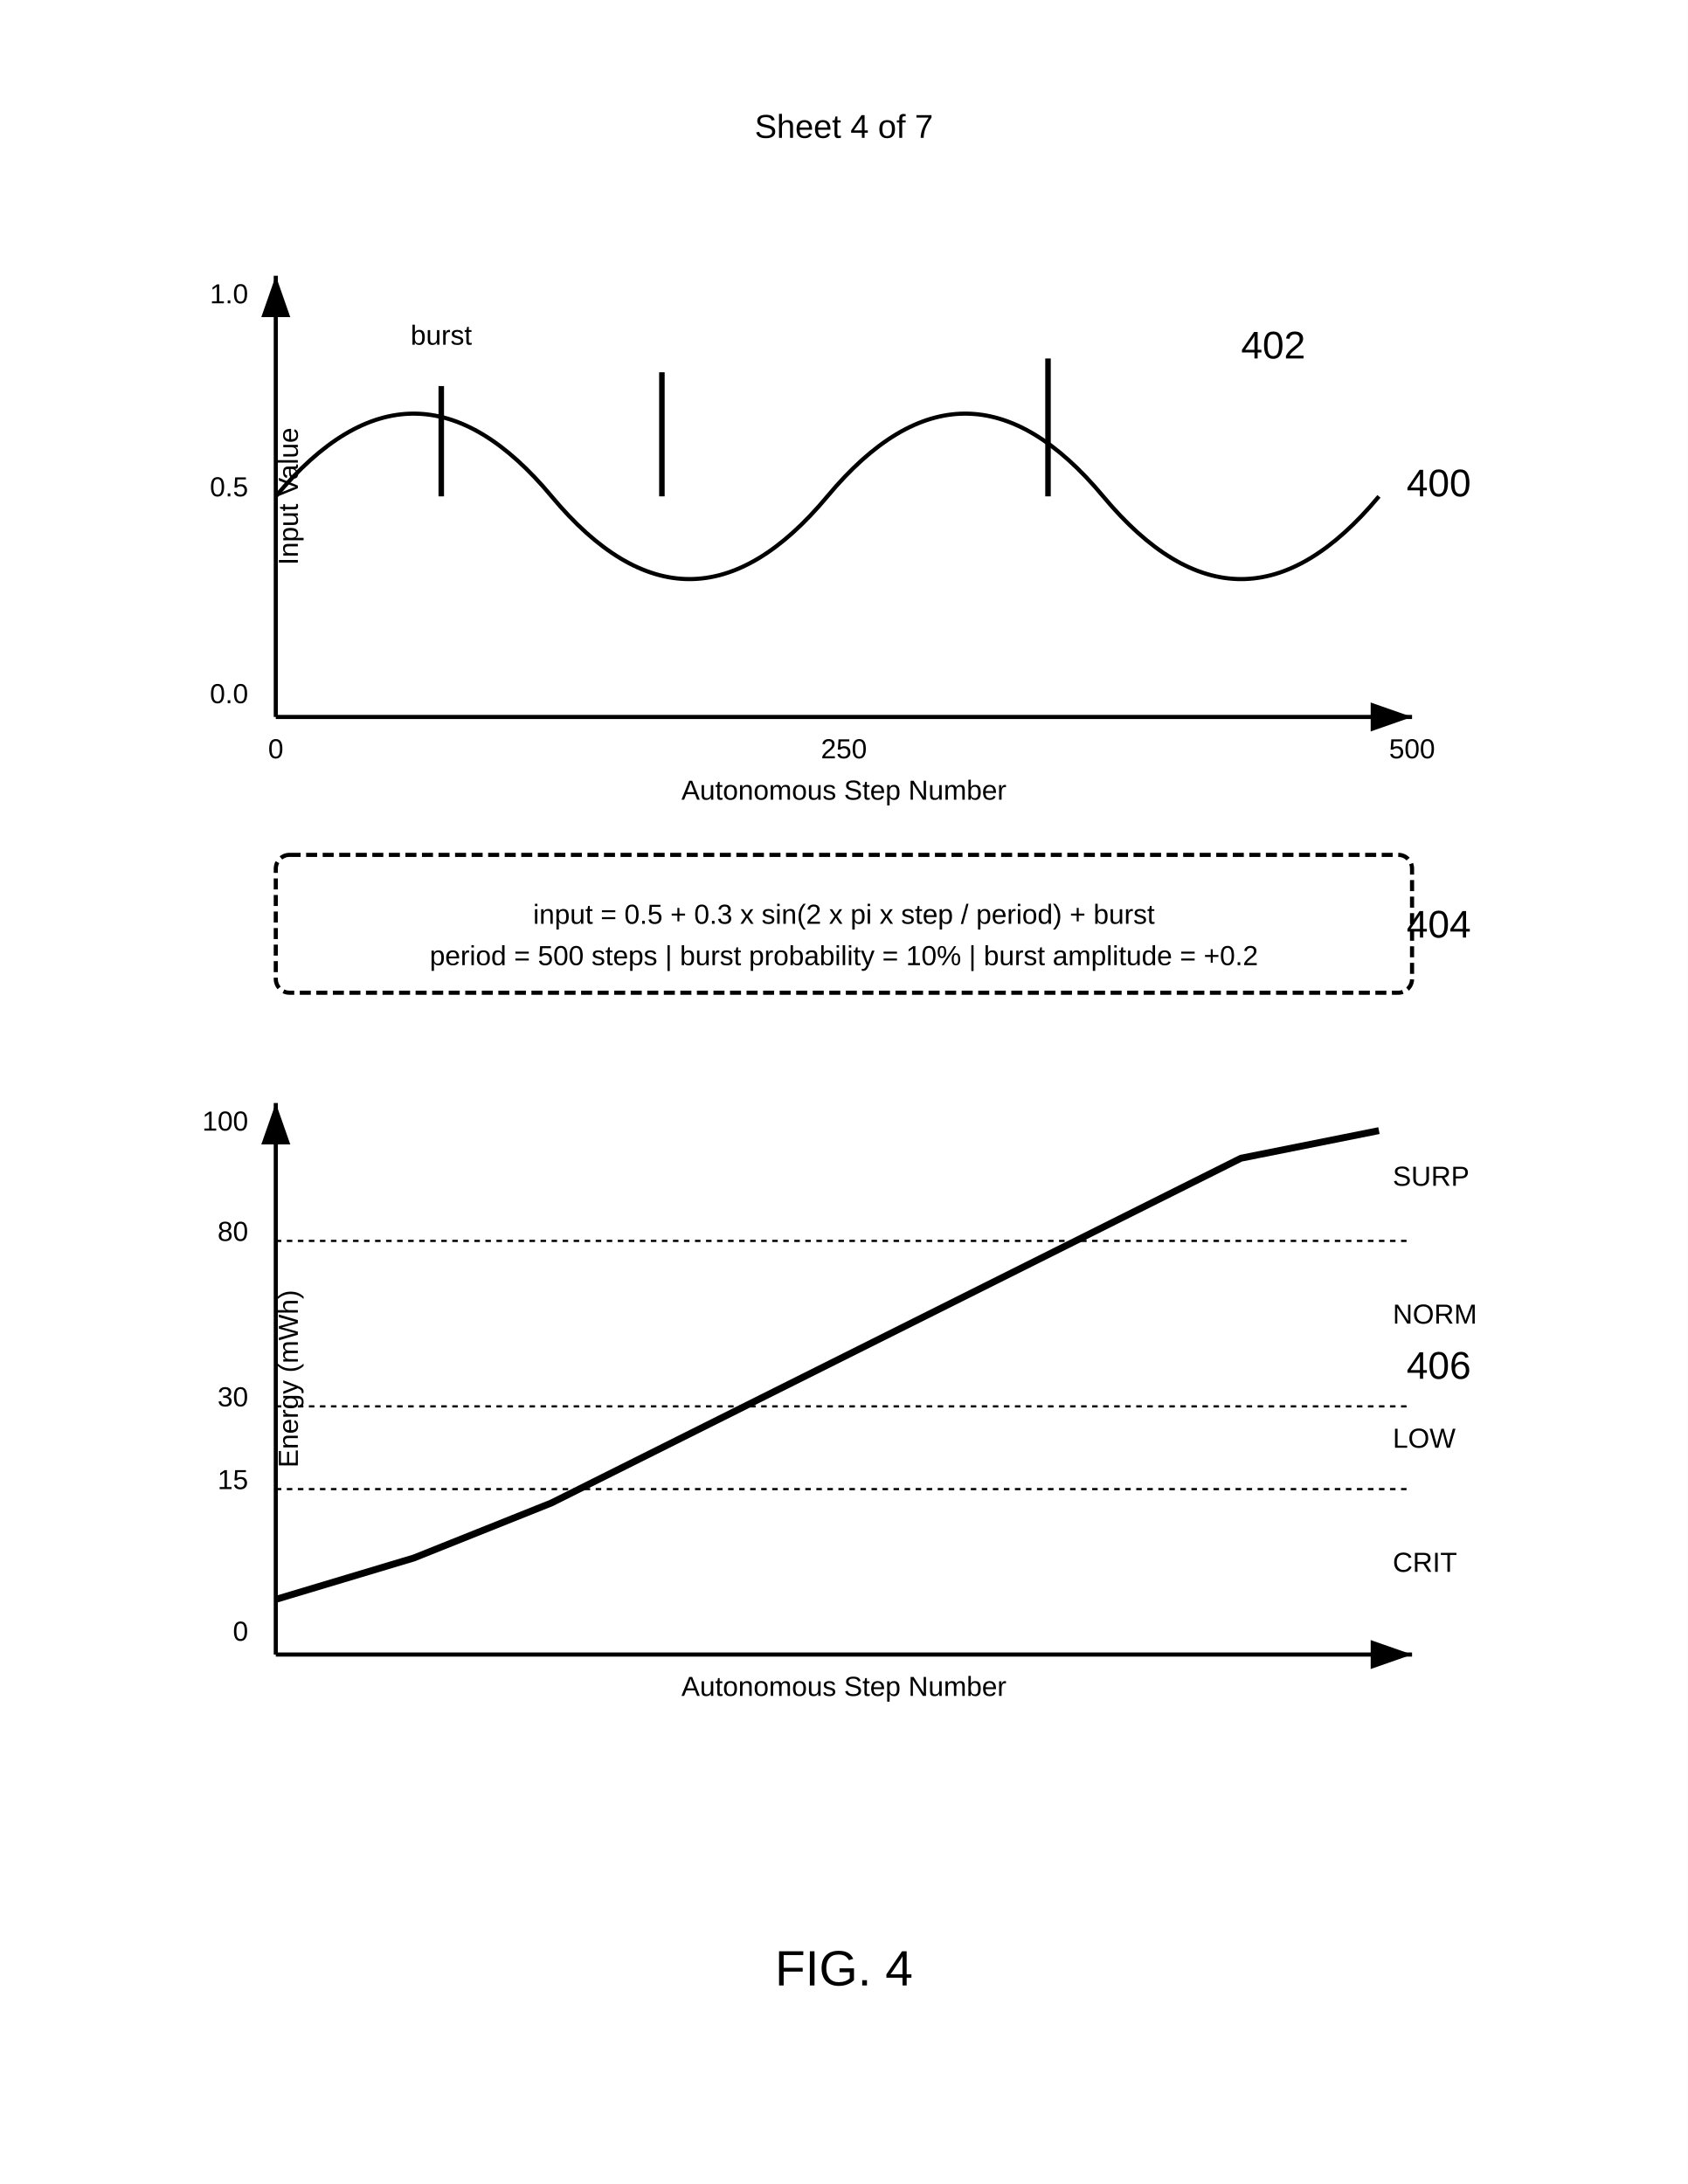
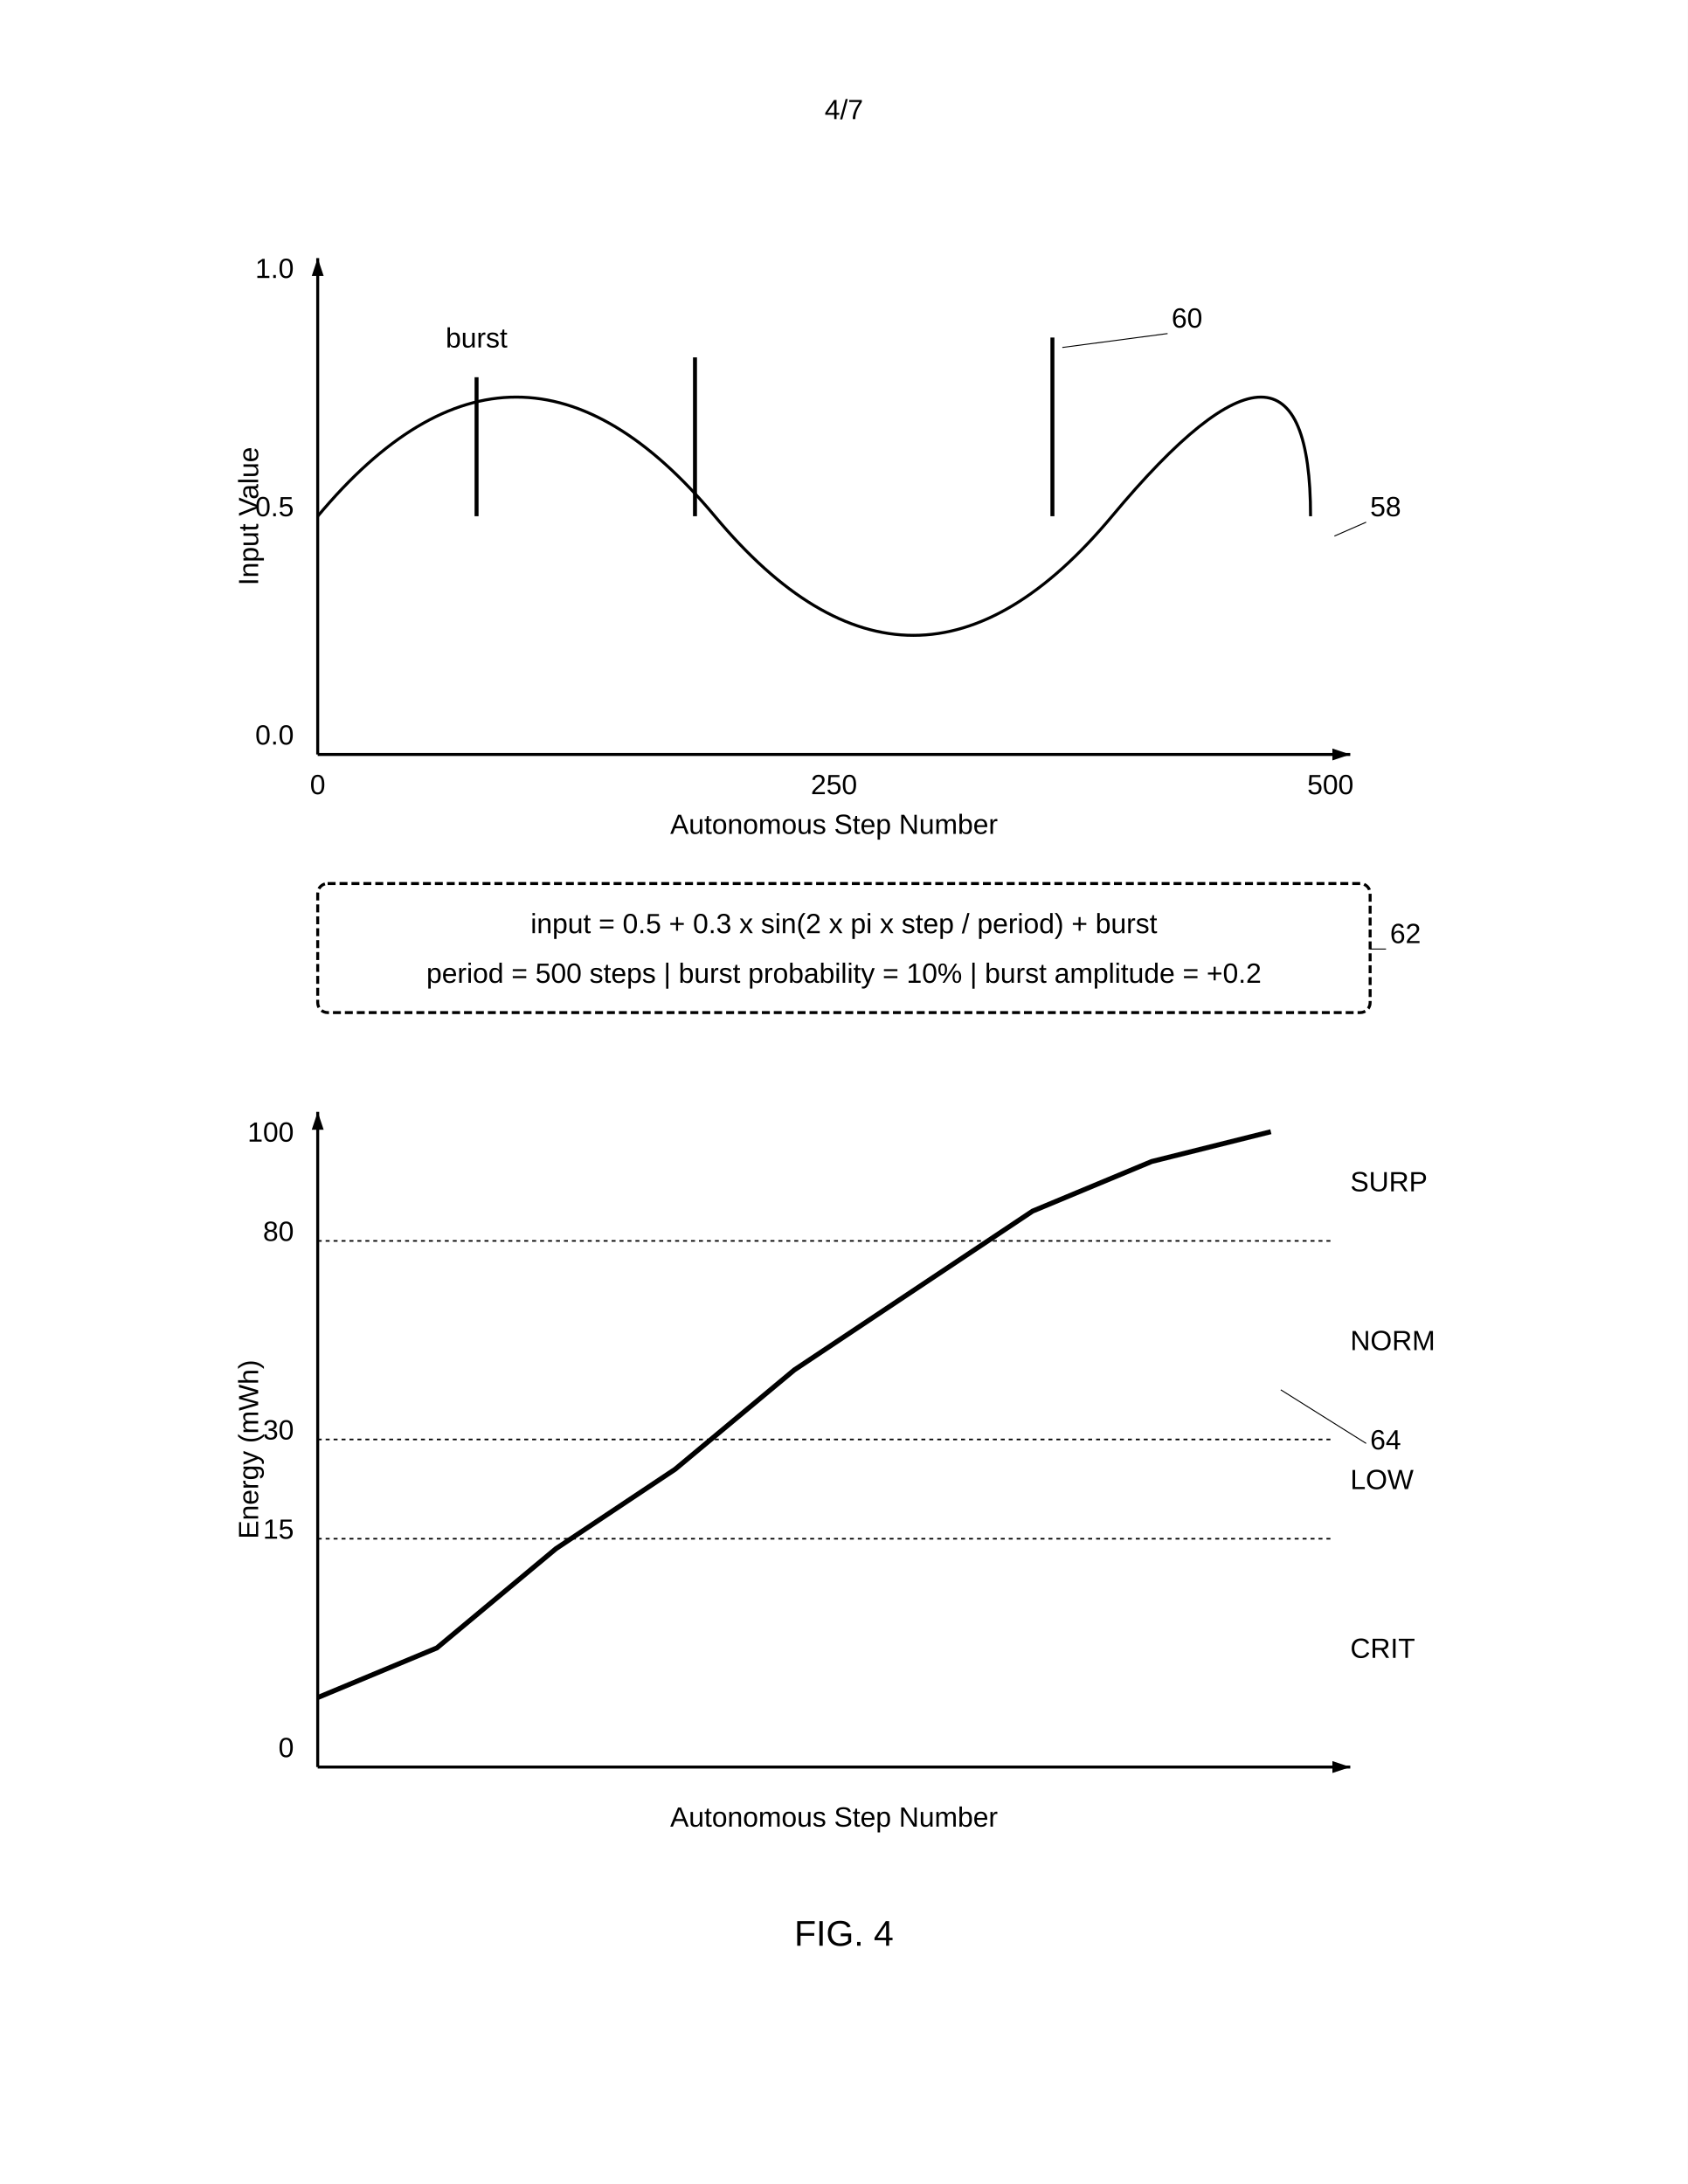
- <svg xmlns="http://www.w3.org/2000/svg" width="612" height="792" viewBox="0 0 612 792">
-   <rect width="100%" height="100%" fill="#fff" />
+ <svg xmlns="http://www.w3.org/2000/svg" width="8.5in" height="11in" viewBox="0 0 850 1100">
+   <rect width="100%" height="100%" fill="white" />
  <defs>
-     <marker id="arrow" markerWidth="10" markerHeight="7" refX="10" refY="3.5" orient="auto">
-       <polygon points="0 0, 10 3.5, 0 7" fill="#000" />
+     <marker id="ah" markerWidth="6" markerHeight="4" refX="6" refY="2" orient="auto">
+       <polygon points="0 0, 6 2, 0 4" fill="black" />
    </marker>
  </defs>
-   <text x="306" y="50" font-family="Arial" font-size="12" text-anchor="middle" fill="#000">Sheet 4 of 7</text>
-   <g transform="translate(100,100)">
-     <path d="M0 160V0" stroke="#000" stroke-width="1.5" marker-end="url(#arrow)" />
-     <path d="M0 160h412" stroke="#000" stroke-width="1.5" marker-end="url(#arrow)" />
-     <text x="-10" y="10" font-family="Arial" font-size="10" text-anchor="end" fill="#000">1.0</text>
-     <text x="-10" y="80" font-family="Arial" font-size="10" text-anchor="end" fill="#000">0.5</text>
-     <text x="-10" y="155" font-family="Arial" font-size="10" text-anchor="end" fill="#000">0.0</text>
-     <text x="8" y="80" font-family="Arial" font-size="10" text-anchor="middle" transform="rotate(-90 8 80)" fill="#000">Input Value</text>
-     <text x="0" y="175" font-family="Arial" font-size="10" text-anchor="middle" fill="#000">0</text>
-     <text x="206" y="175" font-family="Arial" font-size="10" text-anchor="middle" fill="#000">250</text>
-     <text x="412" y="175" font-family="Arial" font-size="10" text-anchor="middle" fill="#000">500</text>
-     <text x="206" y="190" font-family="Arial" font-size="10" text-anchor="middle" fill="#000">Autonomous Step Number</text>
-     <path d="M0 80 Q 50 20, 100 80 T 200 80 T 300 80 T 400 80" fill="none" stroke="#000" stroke-width="1.5" />
-     <path d="M60 80v-40" stroke="#000" stroke-width="2" />
-     <path d="M140 80v-45" stroke="#000" stroke-width="2" />
-     <path d="M280 80v-50" stroke="#000" stroke-width="2" />
-     <text x="60" y="25" font-family="Arial" font-size="10" text-anchor="middle" fill="#000">burst</text>
-     <text x="350" y="30" font-family="Arial" font-size="14" font-weight="normal" fill="#000">402</text>
-     <text x="410" y="80" font-family="Arial" font-size="14" font-weight="normal" fill="#000">400</text>
-   </g>
-   <rect x="100" y="310" width="412" height="50" rx="5" fill="none" stroke="#000" stroke-width="1.5" stroke-dasharray="4,2" />
-   <text x="306" y="335" font-family="Arial" font-size="10" text-anchor="middle" fill="#000">input = 0.5 + 0.3 x sin(2 x pi x step / period) + burst</text>
-   <text x="306" y="350" font-family="Arial" font-size="10" text-anchor="middle" fill="#000">period = 500 steps | burst probability = 10% | burst amplitude = +0.2</text>
-   <text x="510" y="340" font-family="Arial" font-size="14" font-weight="normal" fill="#000">404</text>
-   <g transform="translate(100,400)">
-     <path d="M0 200V0" stroke="#000" stroke-width="1.5" marker-end="url(#arrow)" />
-     <path d="M0 200h412" stroke="#000" stroke-width="1.5" marker-end="url(#arrow)" />
-     <text x="-10" y="10" font-family="Arial" font-size="10" text-anchor="end" fill="#000">100</text>
-     <text x="-10" y="50" font-family="Arial" font-size="10" text-anchor="end" fill="#000">80</text>
-     <text x="-10" y="110" font-family="Arial" font-size="10" text-anchor="end" fill="#000">30</text>
-     <text x="-10" y="140" font-family="Arial" font-size="10" text-anchor="end" fill="#000">15</text>
-     <text x="-10" y="195" font-family="Arial" font-size="10" text-anchor="end" fill="#000">0</text>
-     <text x="8" y="100" font-family="Arial" font-size="10" text-anchor="middle" transform="rotate(-90 8 100)" fill="#000">Energy (mWh)</text>
-     <text x="206" y="215" font-family="Arial" font-size="10" text-anchor="middle" fill="#000">Autonomous Step Number</text>
-     <path d="M0 140h412" stroke="#000" stroke-width="0.8" stroke-dasharray="2,2" />
-     <path d="M0 110h412" stroke="#000" stroke-width="0.8" stroke-dasharray="2,2" />
-     <path d="M0 50h412" stroke="#000" stroke-width="0.8" stroke-dasharray="2,2" />
-     <text x="405" y="170" font-family="Arial" font-size="10" fill="#000">CRIT</text>
-     <text x="405" y="125" font-family="Arial" font-size="10" fill="#000">LOW</text>
-     <text x="405" y="80" font-family="Arial" font-size="10" fill="#000">NORM</text>
-     <text x="405" y="30" font-family="Arial" font-size="10" fill="#000">SURP</text>
-     <path d="M0 180 L 50 165 L 100 145 L 150 120 L 200 95 L 250 70 L 300 45 L 350 20 L 400 10" fill="none" stroke="#000" stroke-width="2.5" />
-     <text x="410" y="100" font-family="Arial" font-size="14" font-weight="normal" fill="#000">406</text>
-   </g>
-   <text x="306" y="720" font-family="Arial" font-size="18" font-weight="normal" text-anchor="middle" fill="#000">FIG. 4</text>
+   <text x="425" y="60" font-family="Arial" font-size="14" text-anchor="middle" fill="black">4/7</text>
+   <line x1="160" y1="380" x2="160" y2="130" stroke="black" stroke-width="1.5" marker-end="url(#ah)" />
+   <line x1="160" y1="380" x2="680" y2="380" stroke="black" stroke-width="1.5" marker-end="url(#ah)" />
+   <text x="148" y="140" font-family="Arial" font-size="14" text-anchor="end" fill="black">1.0</text>
+   <text x="148" y="260" font-family="Arial" font-size="14" text-anchor="end" fill="black">0.5</text>
+   <text x="148" y="375" font-family="Arial" font-size="14" text-anchor="end" fill="black">0.0</text>
+   <text x="130" y="260" font-family="Arial" font-size="14" text-anchor="middle" fill="black" transform="rotate(-90 130 260)">Input Value</text>
+   <text x="160" y="400" font-family="Arial" font-size="14" text-anchor="middle" fill="black">0</text>
+   <text x="420" y="400" font-family="Arial" font-size="14" text-anchor="middle" fill="black">250</text>
+   <text x="670" y="400" font-family="Arial" font-size="14" text-anchor="middle" fill="black">500</text>
+   <text x="420" y="420" font-family="Arial" font-size="14" text-anchor="middle" fill="black">Autonomous Step Number</text>
+   <path d="M160 260 Q260 140, 360 260 T560 260 T660 260" fill="none" stroke="black" stroke-width="1.5" />
+   <line x1="240" y1="260" x2="240" y2="190" stroke="black" stroke-width="2" />
+   <line x1="350" y1="260" x2="350" y2="180" stroke="black" stroke-width="2" />
+   <line x1="530" y1="260" x2="530" y2="170" stroke="black" stroke-width="2" />
+   <text x="240" y="175" font-family="Arial" font-size="14" text-anchor="middle" fill="black">burst</text>
+   <text x="590" y="165" font-family="Arial" font-size="14" fill="black">60</text>
+   <line x1="588" y1="168" x2="535" y2="175" stroke="black" stroke-width="0.5" />
+   <text x="690" y="260" font-family="Arial" font-size="14" fill="black">58</text>
+   <line x1="688" y1="263" x2="672" y2="270" stroke="black" stroke-width="0.5" />
+   <rect x="160" y="445" width="530" height="65" rx="5" fill="none" stroke="black" stroke-width="1.5" stroke-dasharray="4,2" />
+   <text x="425" y="470" font-family="Arial" font-size="14" text-anchor="middle" fill="black">input = 0.5 + 0.3 x sin(2 x pi x step / period) + burst</text>
+   <text x="425" y="495" font-family="Arial" font-size="14" text-anchor="middle" fill="black">period = 500 steps | burst probability = 10% | burst amplitude = +0.2</text>
+   <text x="700" y="475" font-family="Arial" font-size="14" fill="black">62</text>
+   <line x1="698" y1="478" x2="690" y2="478" stroke="black" stroke-width="0.5" />
+   <line x1="160" y1="890" x2="160" y2="560" stroke="black" stroke-width="1.5" marker-end="url(#ah)" />
+   <line x1="160" y1="890" x2="680" y2="890" stroke="black" stroke-width="1.5" marker-end="url(#ah)" />
+   <text x="148" y="575" font-family="Arial" font-size="14" text-anchor="end" fill="black">100</text>
+   <text x="148" y="625" font-family="Arial" font-size="14" text-anchor="end" fill="black">80</text>
+   <text x="148" y="725" font-family="Arial" font-size="14" text-anchor="end" fill="black">30</text>
+   <text x="148" y="775" font-family="Arial" font-size="14" text-anchor="end" fill="black">15</text>
+   <text x="148" y="885" font-family="Arial" font-size="14" text-anchor="end" fill="black">0</text>
+   <text x="130" y="730" font-family="Arial" font-size="14" text-anchor="middle" fill="black" transform="rotate(-90 130 730)">Energy (mWh)</text>
+   <text x="420" y="920" font-family="Arial" font-size="14" text-anchor="middle" fill="black">Autonomous Step Number</text>
+   <line x1="160" y1="775" x2="670" y2="775" stroke="black" stroke-width="0.8" stroke-dasharray="2,2" />
+   <line x1="160" y1="725" x2="670" y2="725" stroke="black" stroke-width="0.8" stroke-dasharray="2,2" />
+   <line x1="160" y1="625" x2="670" y2="625" stroke="black" stroke-width="0.8" stroke-dasharray="2,2" />
+   <text x="680" y="835" font-family="Arial" font-size="14" fill="black">CRIT</text>
+   <text x="680" y="750" font-family="Arial" font-size="14" fill="black">LOW</text>
+   <text x="680" y="680" font-family="Arial" font-size="14" fill="black">NORM</text>
+   <text x="680" y="600" font-family="Arial" font-size="14" fill="black">SURP</text>
+   <path d="M160 855 L220 830 L280 780 L340 740 L400 690 L460 650 L520 610 L580 585 L640 570" fill="none" stroke="black" stroke-width="2.5" />
+   <text x="690" y="730" font-family="Arial" font-size="14" fill="black">64</text>
+   <line x1="688" y1="727" x2="645" y2="700" stroke="black" stroke-width="0.5" />
+   <text x="425" y="980" font-family="Arial" font-size="18" text-anchor="middle" fill="black">FIG. 4</text>
</svg>
